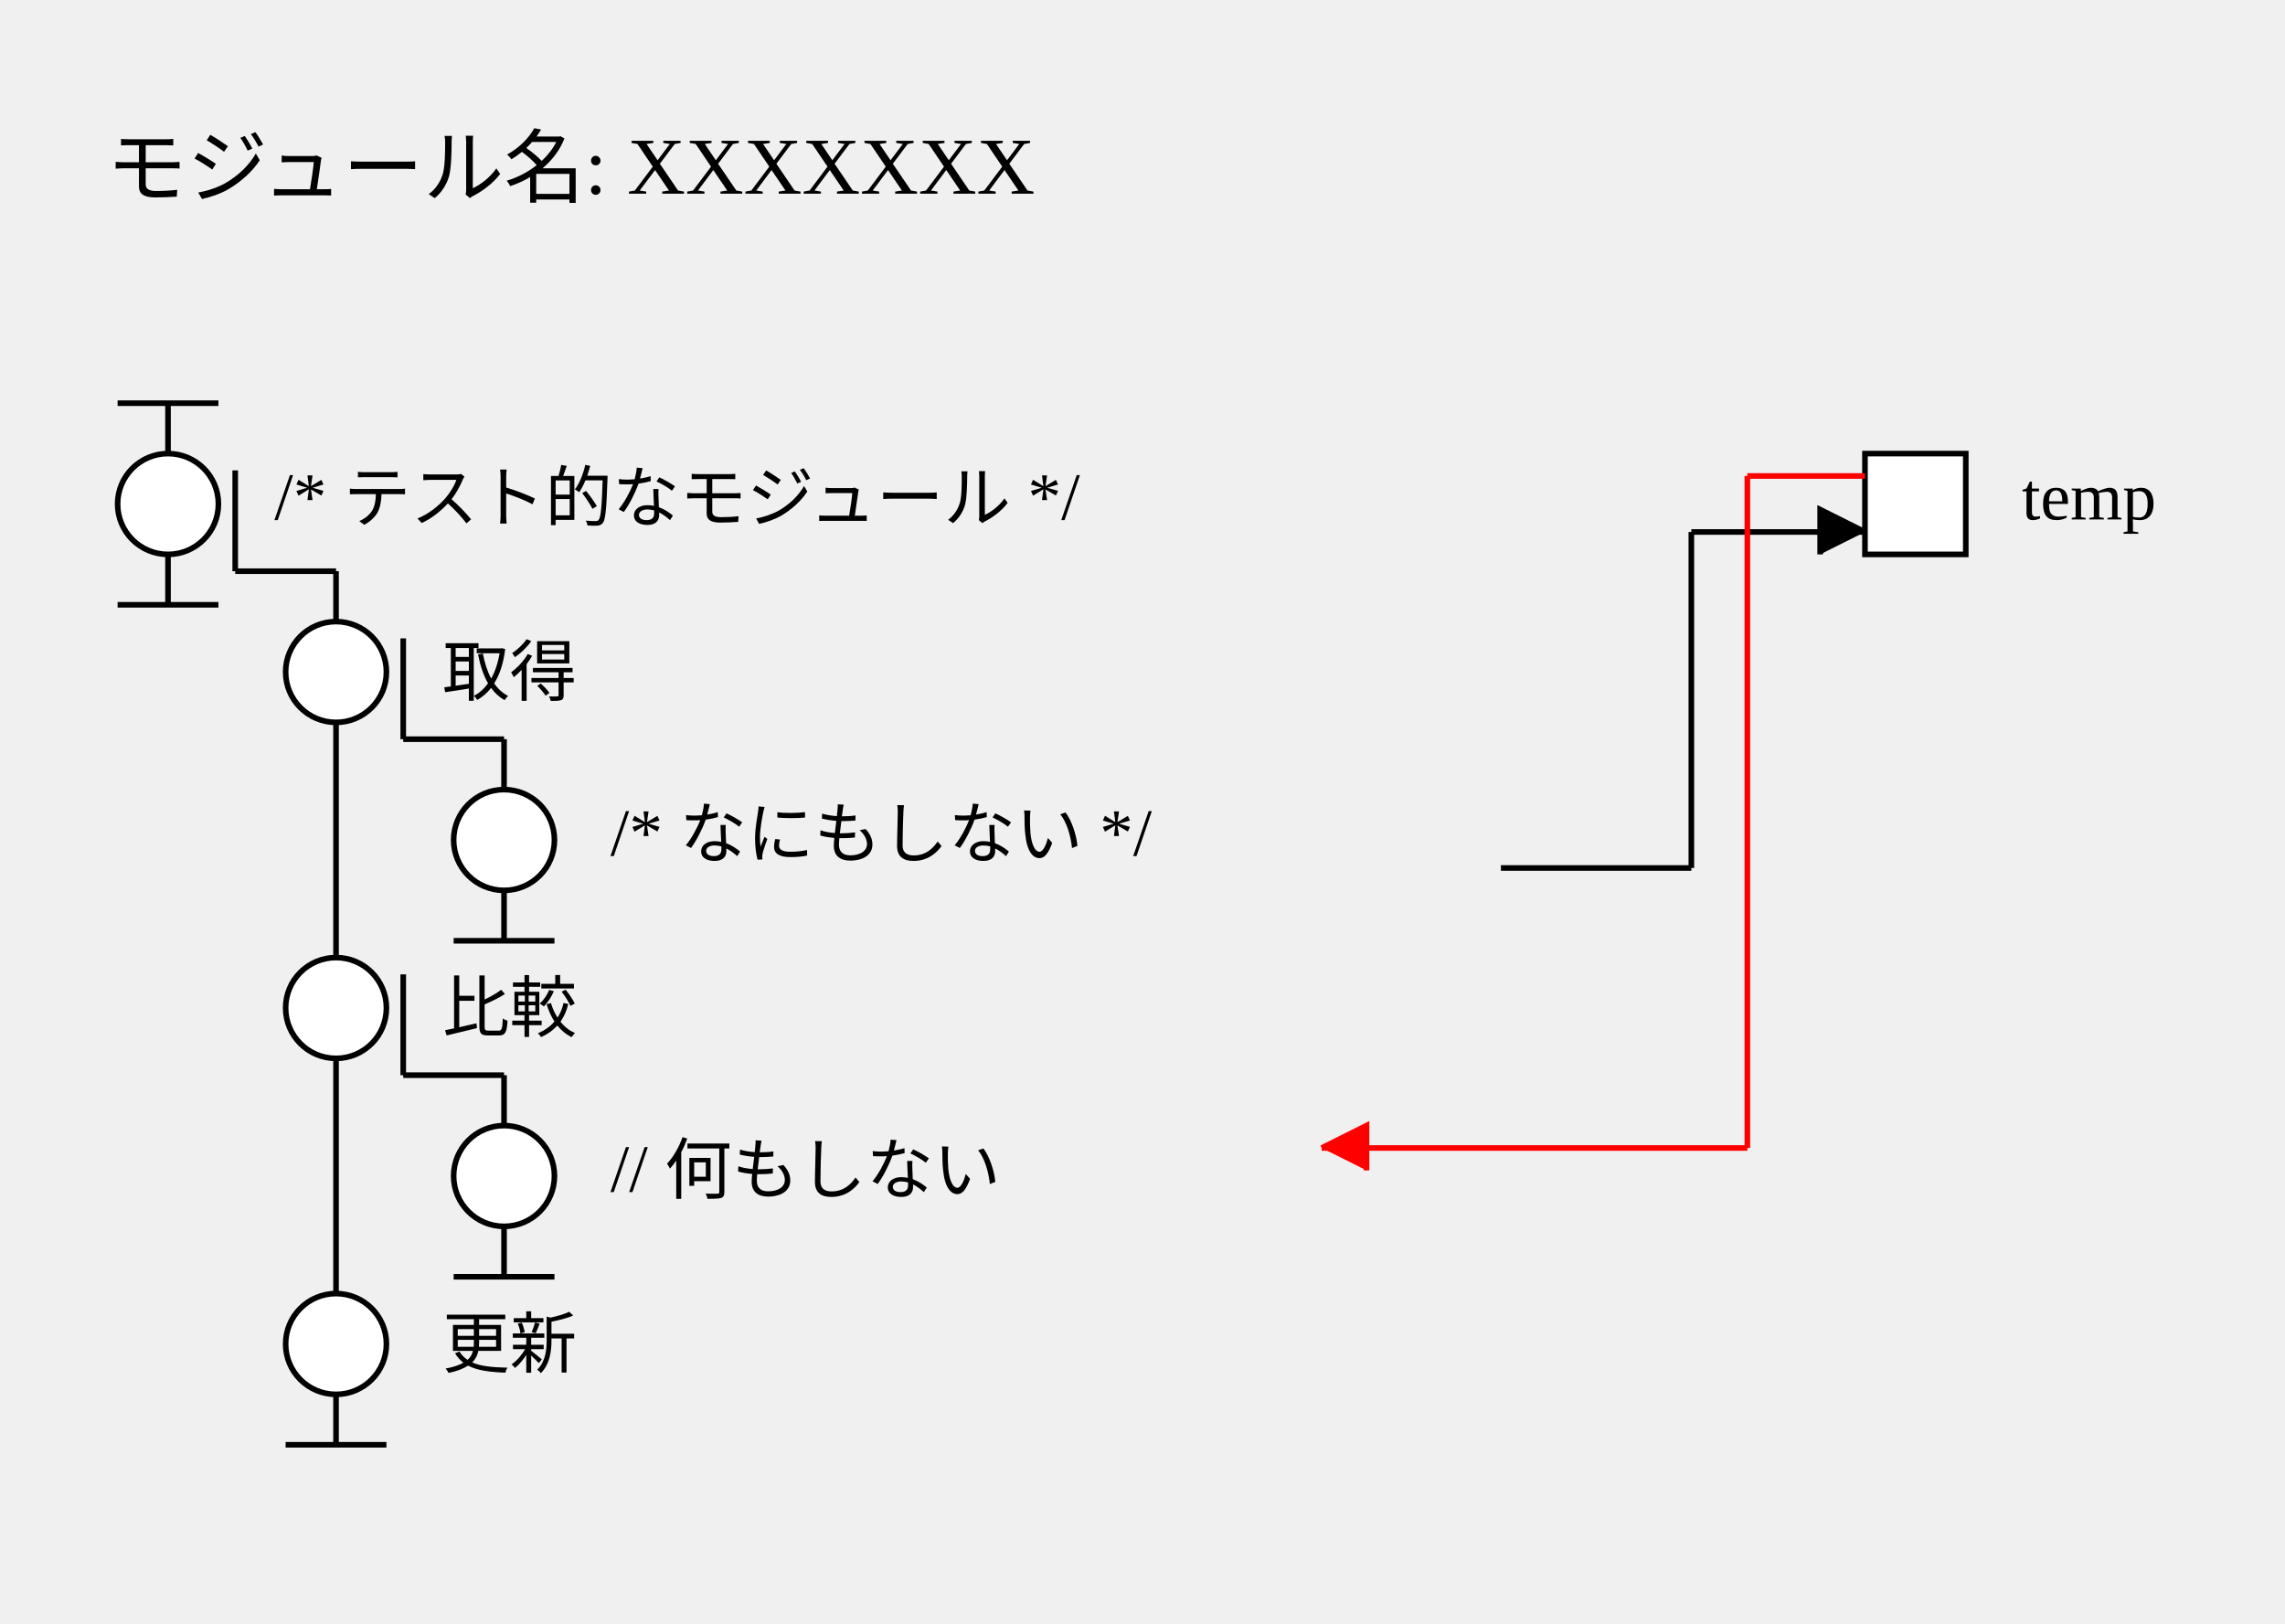
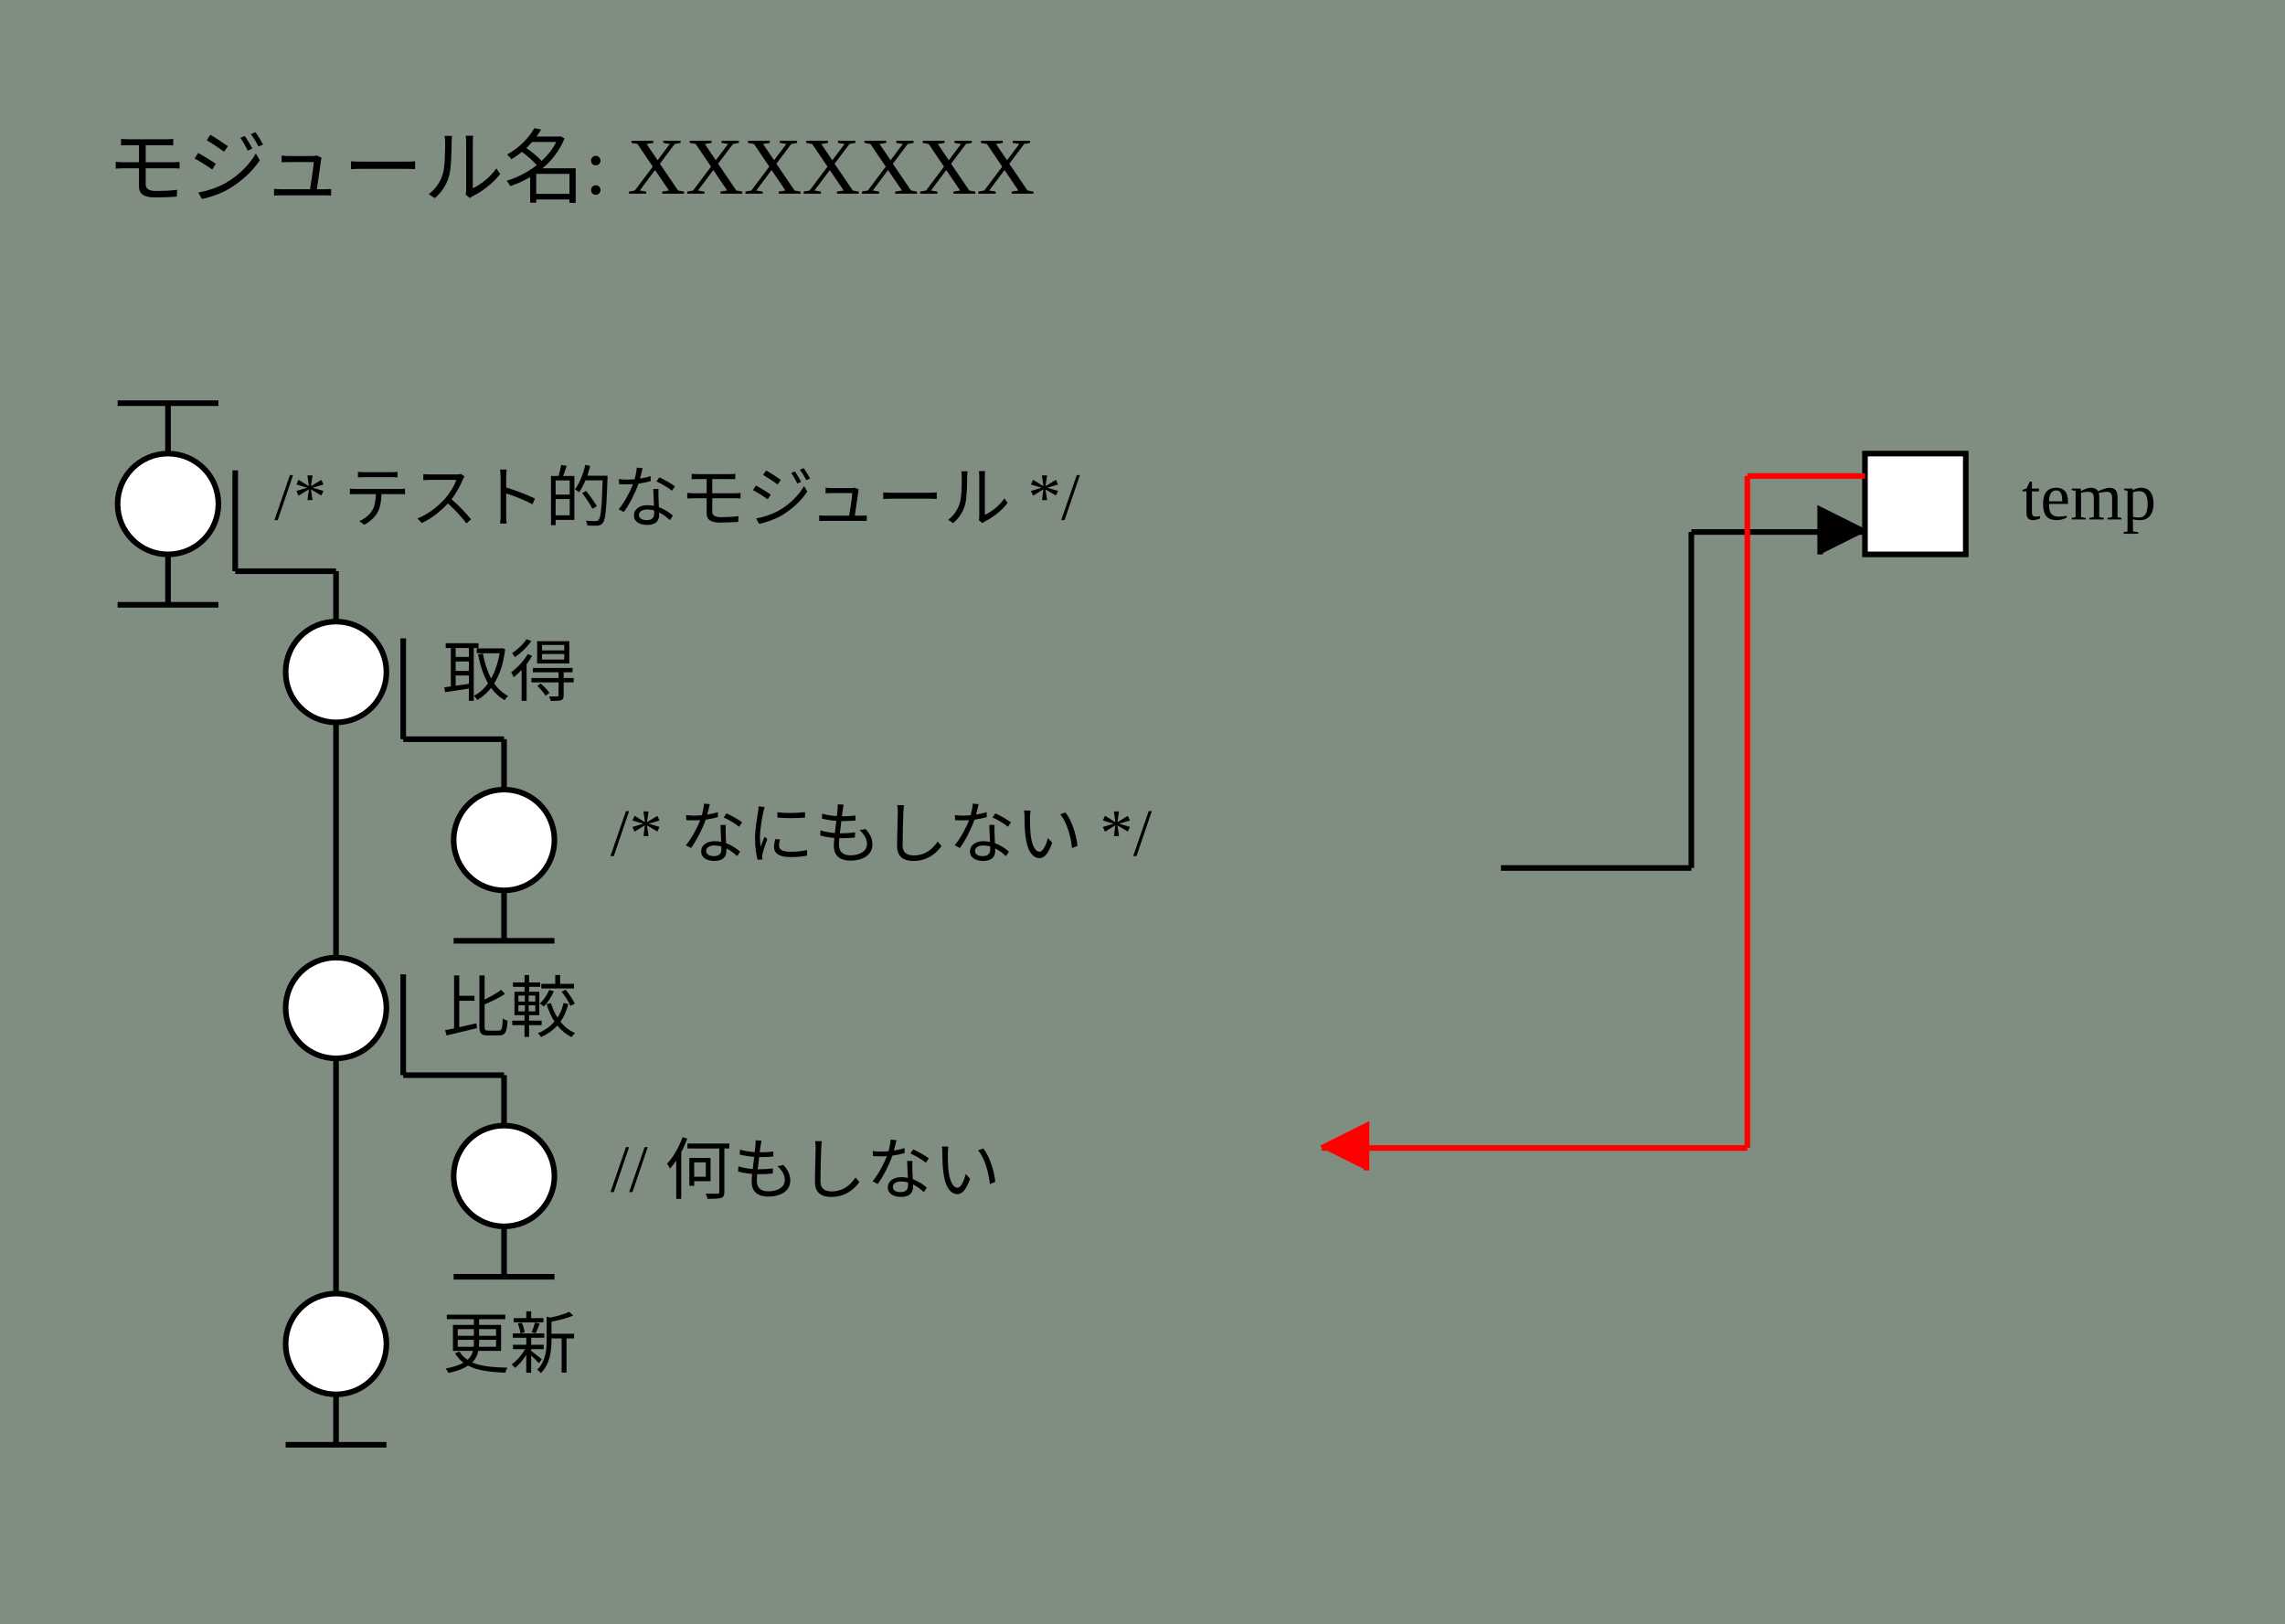
<svg xmlns="http://www.w3.org/2000/svg" width="408" height="290" style="background-color: #808d81">
+   <rect x="0" y="0" width="408" height="290" fill="#808d81" stroke="#808d81" />
  <text x="19" y="30" text-anchor="start" dominant-baseline="middle" font-size="120%" rotate="0">モジュール名: XXXXXXX</text>
  <circle cx="30" cy="90" r="9" fill="white" stroke="black" />
  <text x="49" y="90" text-anchor="start" dominant-baseline="middle" font-size="100%" rotate="0">/* テスト的なモジュール */</text>
  <line x1="30" y1="72" x2="30" y2="81" stroke="black" />
  <line x1="21" y1="72" x2="39" y2="72" stroke="black" />
  <line x1="30" y1="99" x2="30" y2="108" stroke="black" />
  <line x1="21" y1="108" x2="39" y2="108" stroke="black" />
  <circle cx="60" cy="120" r="9" fill="white" stroke="black" />
  <text x="79" y="120" text-anchor="start" dominant-baseline="middle" font-size="100%" rotate="0">取得</text>
  <line x1="60" y1="102" x2="60" y2="111" stroke="black" />
  <line x1="42" y1="102" x2="60" y2="102" stroke="black" />
  <line x1="42" y1="84" x2="42" y2="102" stroke="black" />
  <circle cx="90" cy="150" r="9" fill="white" stroke="black" />
  <text x="109" y="150" text-anchor="start" dominant-baseline="middle" font-size="100%" rotate="0">/* なにもしない */</text>
  <line x1="90" y1="159" x2="90" y2="168" stroke="black" />
  <line x1="81" y1="168" x2="99" y2="168" stroke="black" />
  <line x1="90" y1="132" x2="90" y2="141" stroke="black" />
  <line x1="72" y1="132" x2="90" y2="132" stroke="black" />
  <line x1="72" y1="114" x2="72" y2="132" stroke="black" />
  <circle cx="60" cy="180" r="9" fill="white" stroke="black" />
  <text x="79" y="180" text-anchor="start" dominant-baseline="middle" font-size="100%" rotate="0">比較</text>
  <line x1="60" y1="129" x2="60" y2="171" stroke="black" />
  <circle cx="90" cy="210" r="9" fill="white" stroke="black" />
  <text x="109" y="210" text-anchor="start" dominant-baseline="middle" font-size="100%" rotate="0">// 何もしない</text>
  <line x1="90" y1="219" x2="90" y2="228" stroke="black" />
  <line x1="81" y1="228" x2="99" y2="228" stroke="black" />
  <line x1="90" y1="192" x2="90" y2="201" stroke="black" />
  <line x1="72" y1="192" x2="90" y2="192" stroke="black" />
  <line x1="72" y1="174" x2="72" y2="192" stroke="black" />
  <circle cx="60" cy="240" r="9" fill="white" stroke="black" />
  <text x="79" y="240" text-anchor="start" dominant-baseline="middle" font-size="100%" rotate="0">更新</text>
  <line x1="60" y1="189" x2="60" y2="231" stroke="black" />
  <line x1="60" y1="249" x2="60" y2="258" stroke="black" />
  <line x1="51" y1="258" x2="69" y2="258" stroke="black" />
  <line x1="268" y1="155" x2="302" y2="155" stroke="black" />
  <line x1="236" y1="205" x2="312" y2="205" stroke="red" />
  <path d="M 236 205 L 244 201 L 244 209" stroke="red" fill="red" />
  <rect x="333" y="81" width="18" height="18" fill="white" stroke="black" />
  <text x="361" y="90" text-anchor="start" dominant-baseline="middle" font-size="100%" rotate="0">temp</text>
  <line x1="302" y1="95" x2="333" y2="95" stroke="black" />
  <path d="M 333 95 L 325 91 L 325 99" stroke="black" fill="black" />
  <line x1="312" y1="85" x2="333" y2="85" stroke="red" />
  <line x1="302" y1="95" x2="302" y2="155" stroke="black" />
  <line x1="312" y1="85" x2="312" y2="205" stroke="red" />
</svg>
